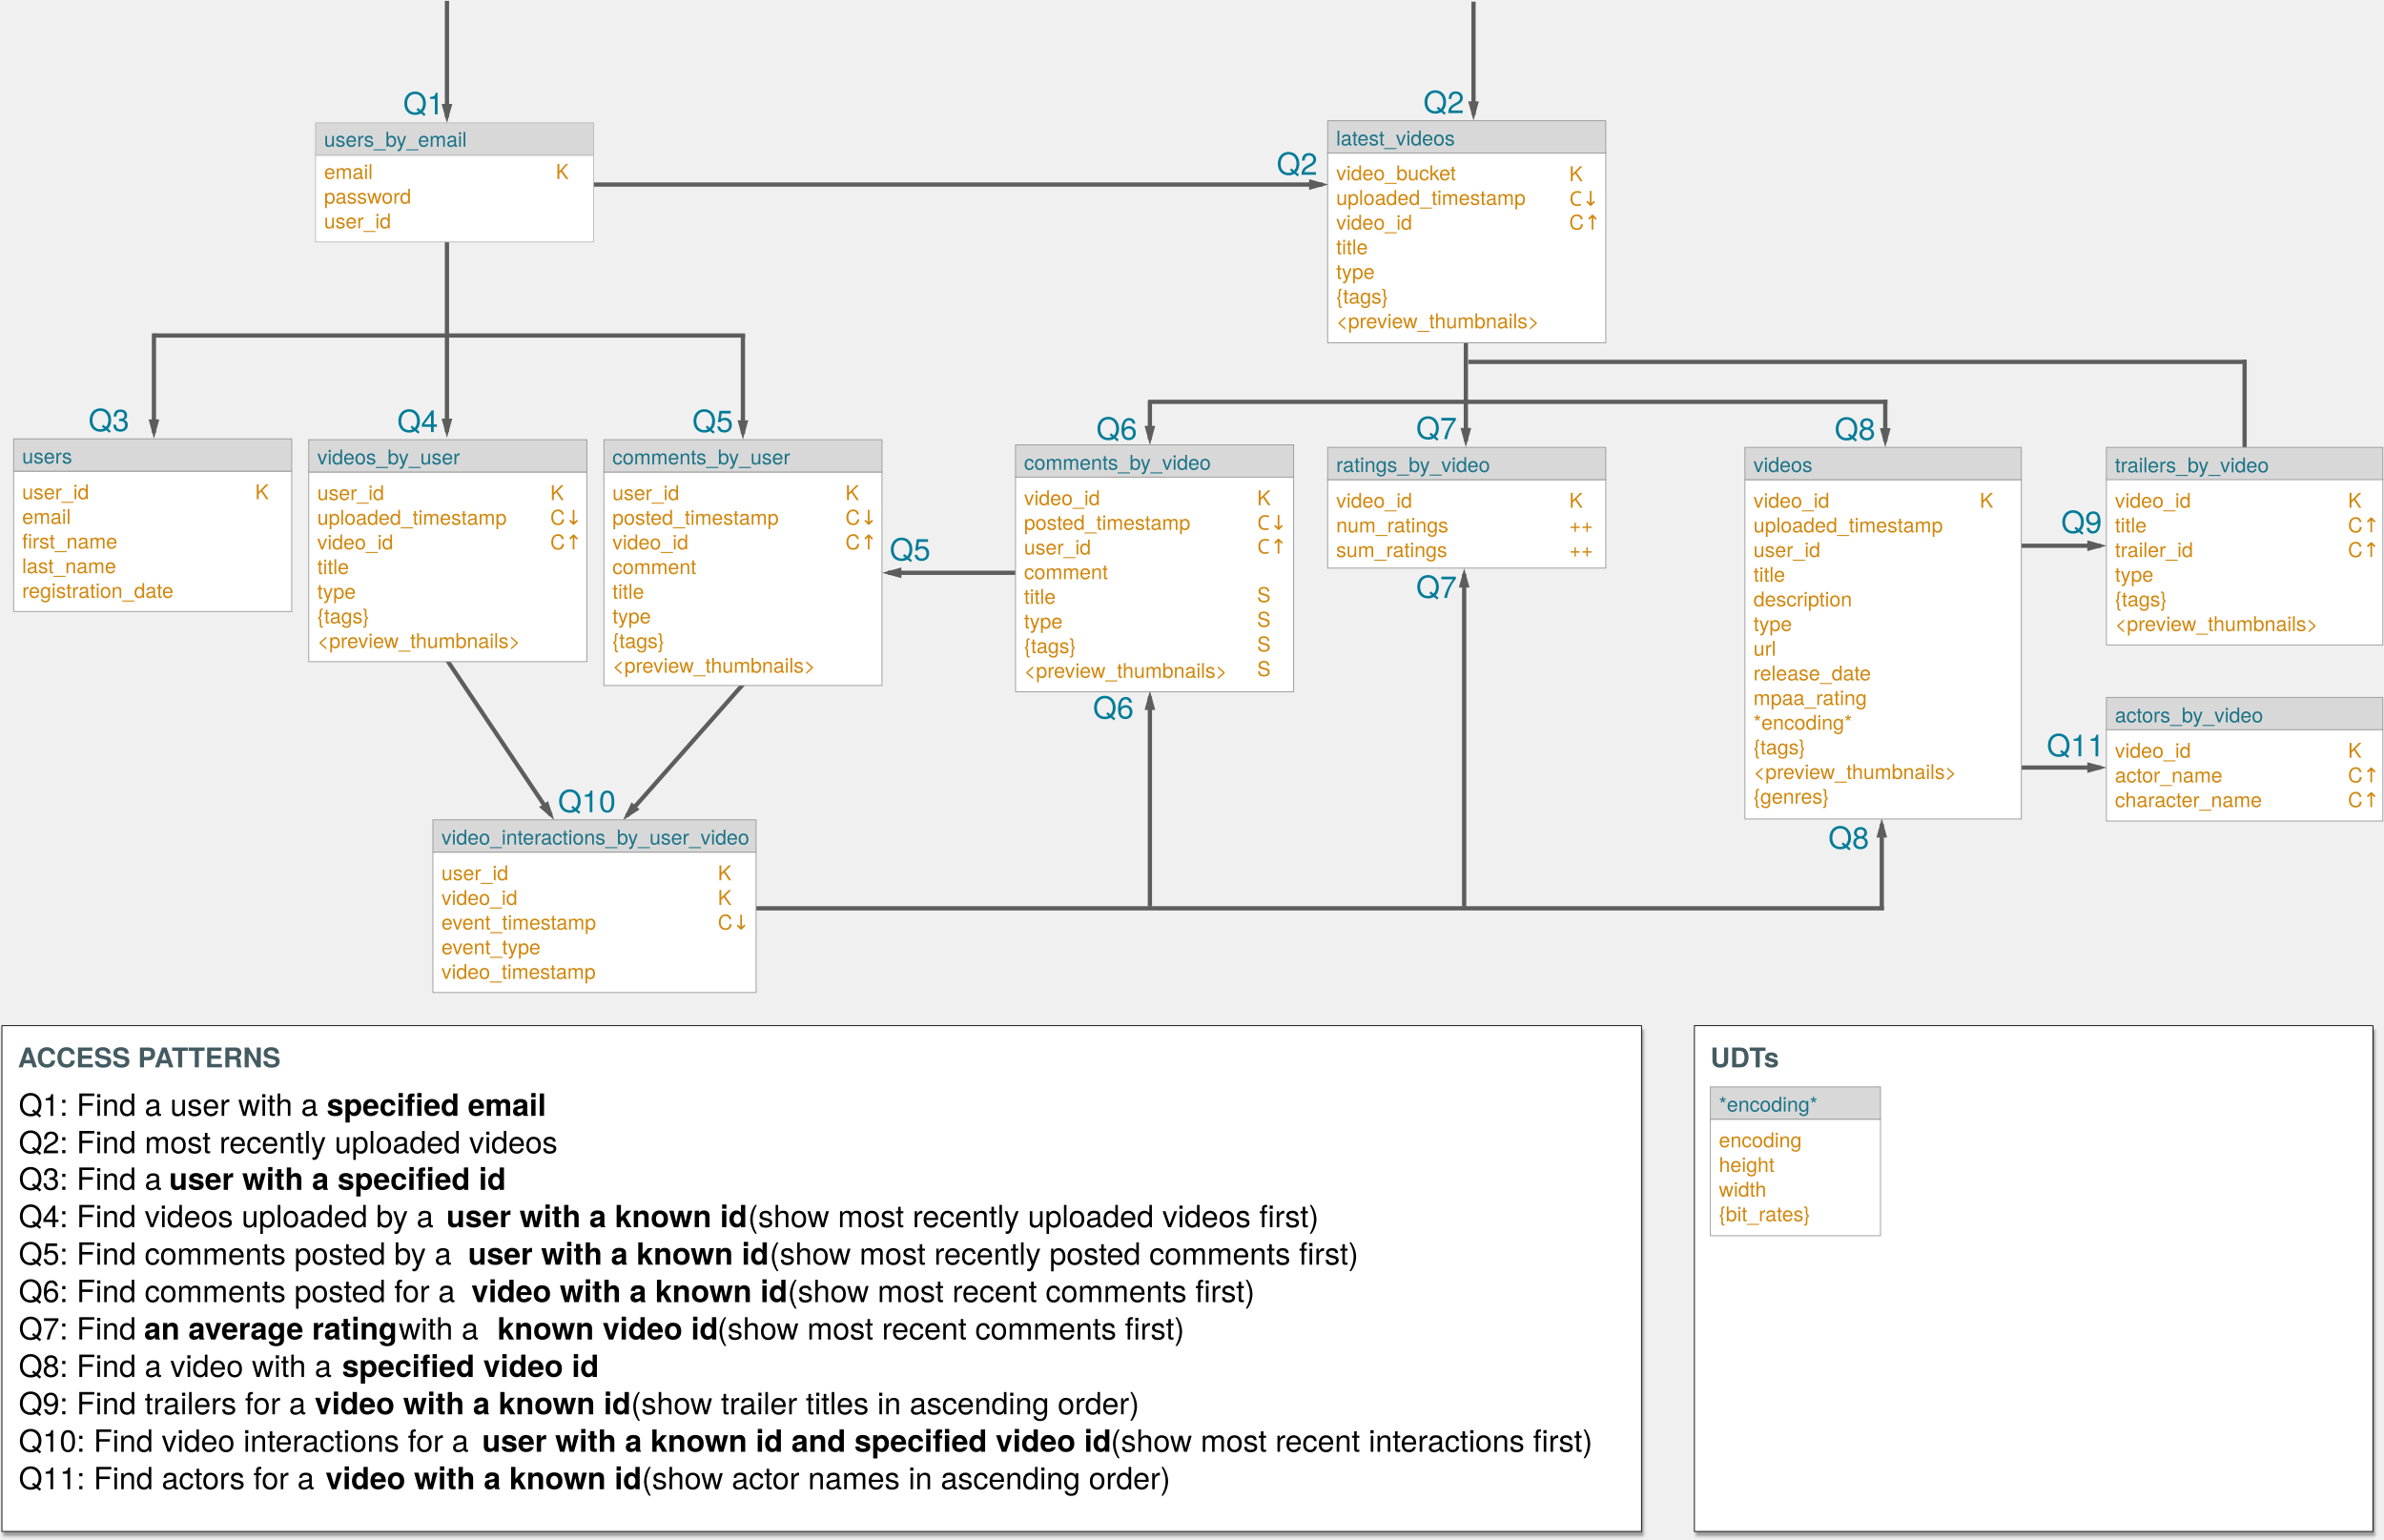
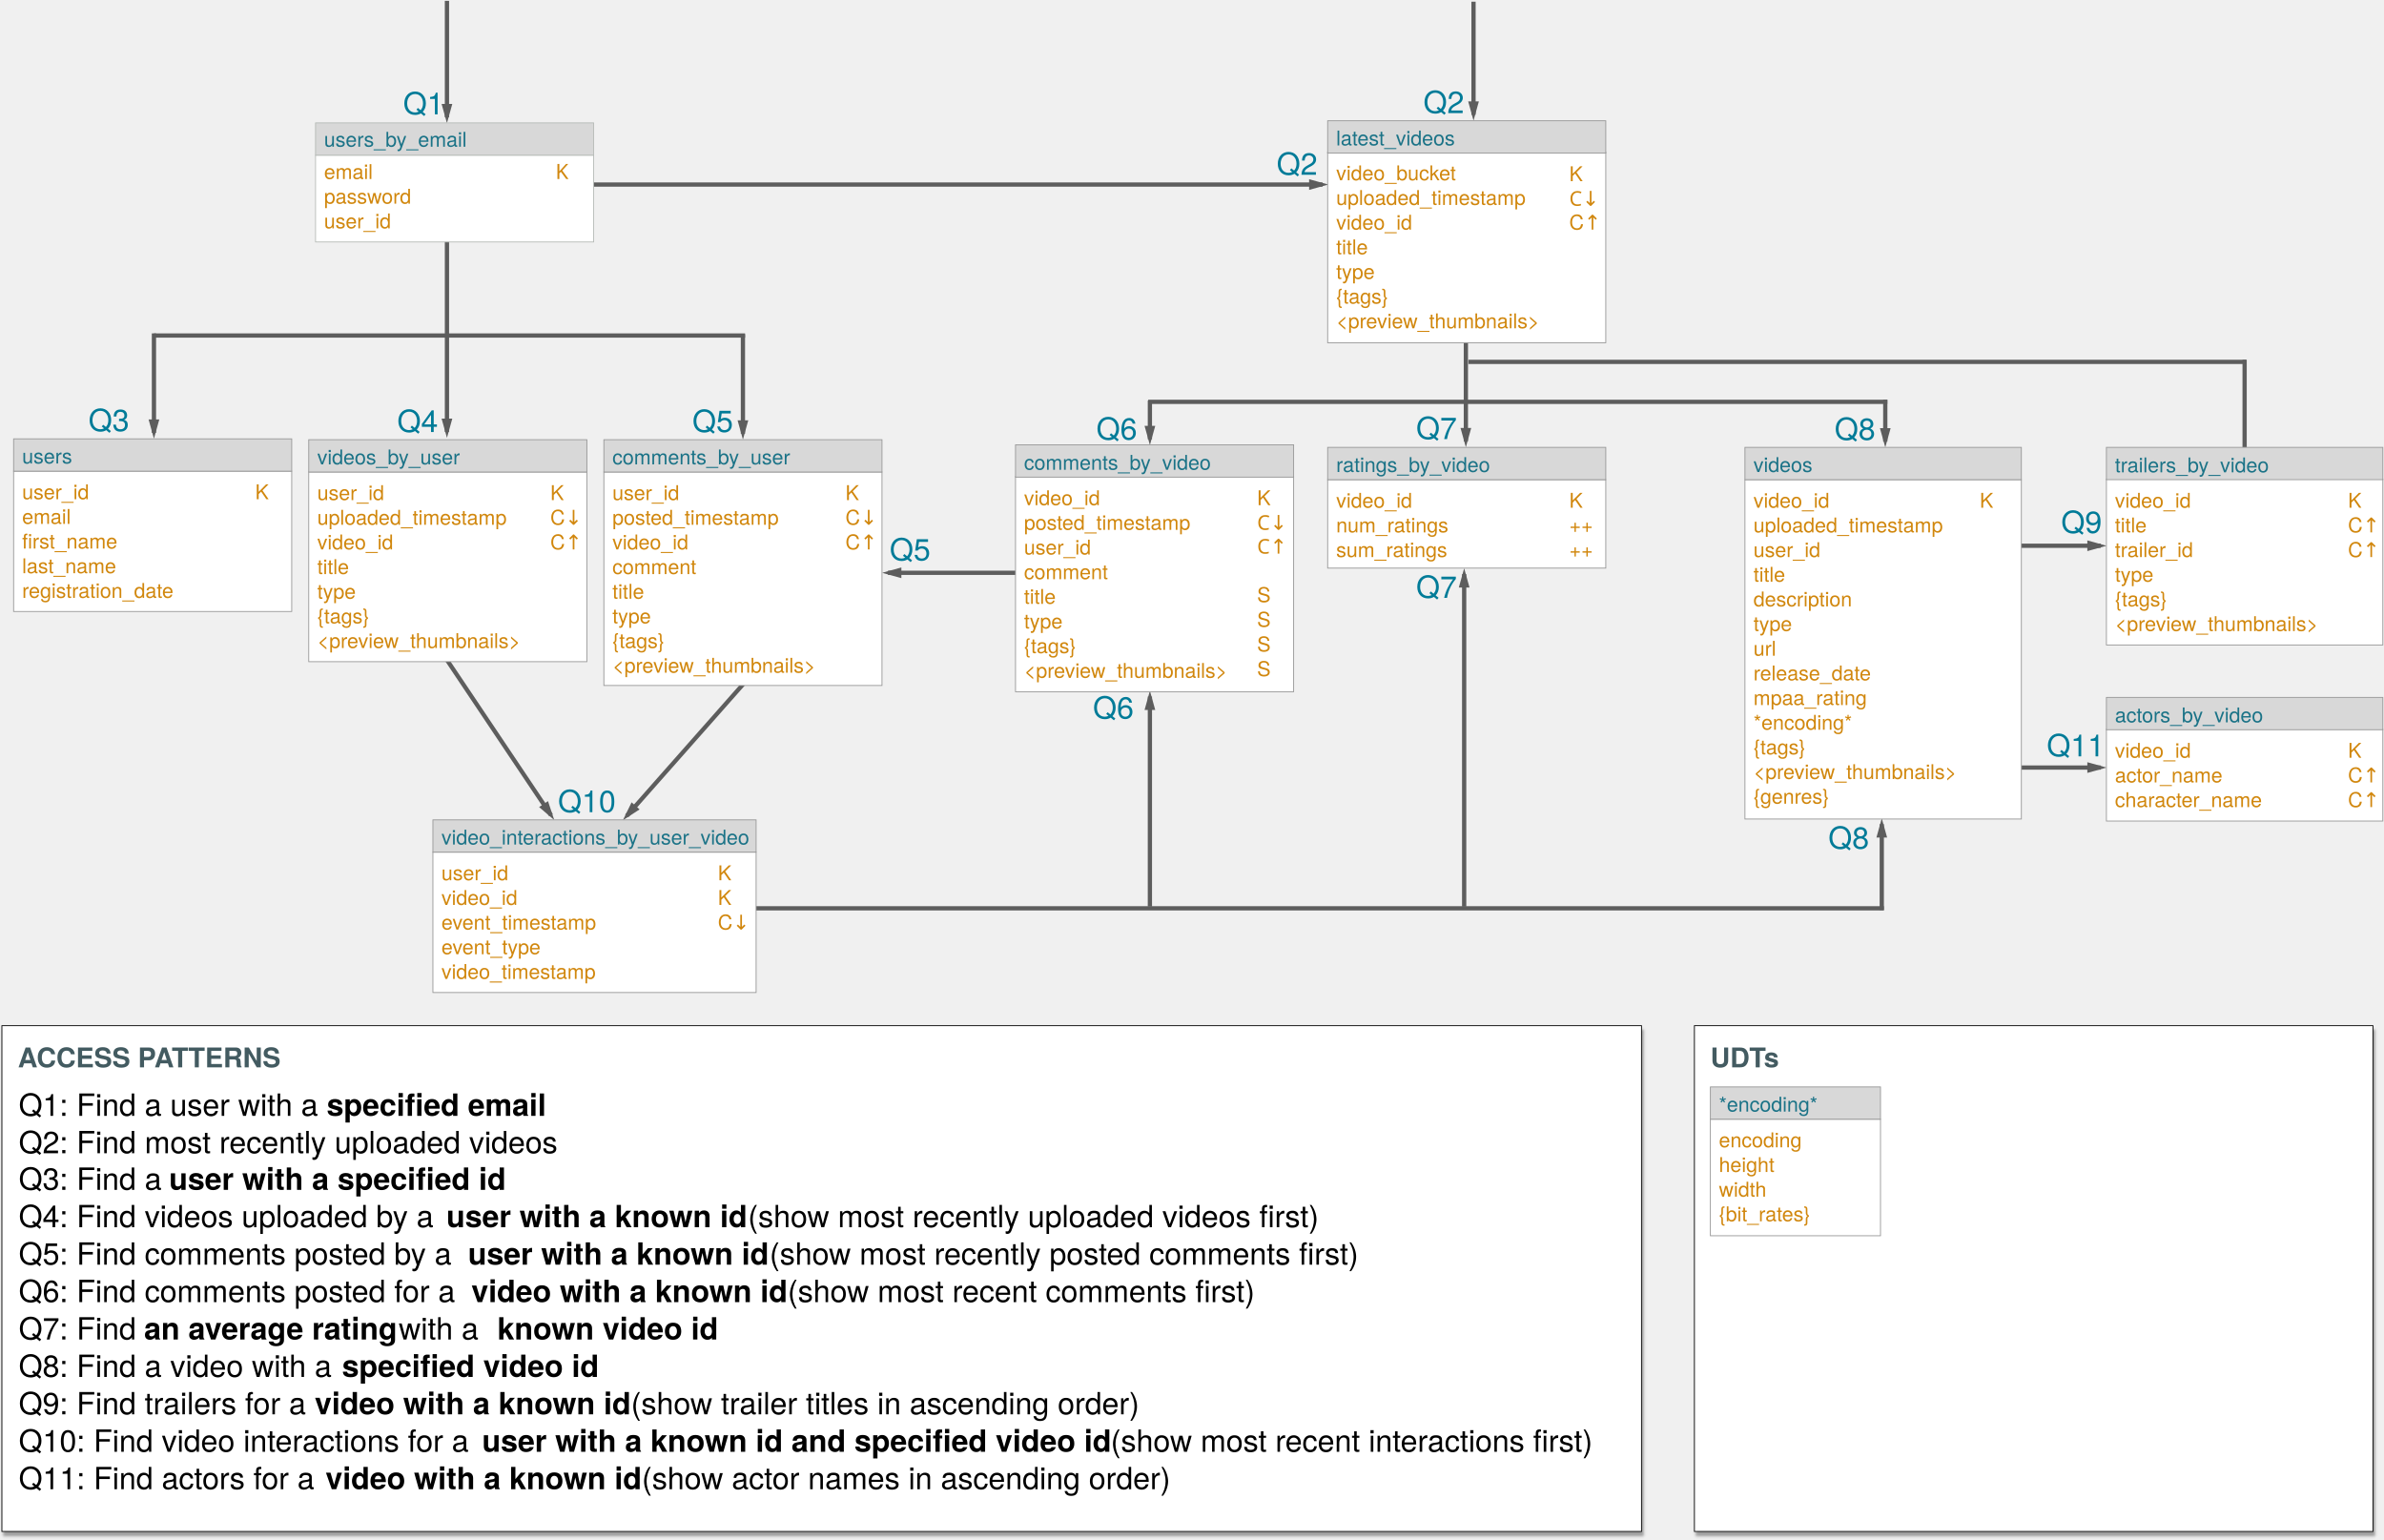
<svg xmlns="http://www.w3.org/2000/svg" width="2803px" height="1810px" viewBox="0 0 2803 1810" version="1.1">
  <defs>
    <filter x="-50%" y="-50%" width="200%" height="200%" filterUnits="objectBoundingBox" id="filter-1">
      <feOffset dx="2" dy="5" in="SourceAlpha" result="shadowOffsetOuter1" />
      <feGaussianBlur stdDeviation="2" in="shadowOffsetOuter1" result="shadowBlurOuter1" />
      <feColorMatrix values="0 0 0 0 0   0 0 0 0 0   0 0 0 0 0  0 0 0 0.35 0" in="shadowBlurOuter1" type="matrix" result="shadowMatrixOuter1" />
      <feMerge>
        <feMergeNode in="shadowMatrixOuter1" />
        <feMergeNode in="SourceGraphic" />
      </feMerge>
    </filter>
    <filter x="-50%" y="-50%" width="200%" height="200%" filterUnits="objectBoundingBox" id="filter-2">
      <feOffset dx="2" dy="5" in="SourceAlpha" result="shadowOffsetOuter1" />
      <feGaussianBlur stdDeviation="2" in="shadowOffsetOuter1" result="shadowBlurOuter1" />
      <feColorMatrix values="0 0 0 0 0   0 0 0 0 0   0 0 0 0 0  0 0 0 0.35 0" in="shadowBlurOuter1" type="matrix" result="shadowMatrixOuter1" />
      <feMerge>
        <feMergeNode in="shadowMatrixOuter1" />
        <feMergeNode in="SourceGraphic" />
      </feMerge>
    </filter>
  </defs>
  <g id="Page-1" stroke="none" stroke-width="1" fill="none" fill-rule="evenodd">
    <path d="M525.5,3.5 L525.5,135.5" id="Line" stroke="#5D5D5D" stroke-width="5" stroke-linecap="square" />
    <path id="Line-decoration-1" d="M525.5,135.5 L528.5,124.7 L522.5,124.7 L525.5,135.5 Z" stroke="#5D5D5D" stroke-width="5" stroke-linecap="square" />
    <path d="M1732.5,4.5 L1732.5,132.5" id="Line-Copy-5" stroke="#5D5D5D" stroke-width="5" stroke-linecap="square" />
    <path id="Line-Copy-5-decoration-1" d="M1732.5,132.5 L1735.5,121.7 L1729.5,121.7 L1732.5,132.5 Z" stroke="#5D5D5D" stroke-width="5" stroke-linecap="square" />
    <path d="M526.5,777.5 L646.5,956.5" id="Line-Copy-3" stroke="#5D5D5D" stroke-width="5" stroke-linecap="square" />
    <path id="Line-Copy-3-decoration-1" d="M646.5,956.5 L642.978,945.859 L637.994,949.2 L646.5,956.5 Z" stroke="#5D5D5D" stroke-width="5" stroke-linecap="square" />
    <path d="M1193.5,673.5 L1046.5,673.5" id="Line" stroke="#5D5D5D" stroke-width="5" stroke-linecap="square" />
    <path id="Line-decoration-1" d="M1046.5,673.5 L1057.3,676.5 L1057.3,670.5 L1046.5,673.5 Z" stroke="#5D5D5D" stroke-width="5" stroke-linecap="square" />
    <path d="M1723.5,403.036 L1723.5,516.5" id="Line" stroke="#5D5D5D" stroke-width="5" stroke-linecap="square" />
    <path id="Line-decoration-1" d="M1723.5,516.5 L1726.5,505.7 L1720.5,505.7 L1723.5,516.5 Z" stroke="#5D5D5D" stroke-width="5" stroke-linecap="square" />
    <path d="M2216.56,472.5 L1352.5,472.5" id="Line" stroke="#5D5D5D" stroke-width="5" stroke-linecap="square" />
    <path d="M1352,473.5 L1352,514.036" id="Line" stroke="#5D5D5D" stroke-width="5" stroke-linecap="square" />
    <path id="Line-decoration-1" d="M1352,514.036 L1355,503.236 L1349,503.236 L1352,514.036 Z" stroke="#5D5D5D" stroke-width="5" stroke-linecap="square" />
    <path d="M2216.625,472.486 L2216.625,516.694" id="Line" stroke="#5D5D5D" stroke-width="5" stroke-linecap="square" />
    <path id="Line-decoration-1" d="M2216.625,516.694 L2219.625,505.894 L2213.625,505.894 L2216.625,516.694 Z" stroke="#5D5D5D" stroke-width="5" stroke-linecap="square" />
    <path d="M1352,1063.5 L1352,821.5" id="Line" stroke="#5D5D5D" stroke-width="5" stroke-linecap="square" />
    <path id="Line-decoration-1" d="M1352,821.5 L1349,832.3 L1355,832.3 L1352,821.5 Z" stroke="#5D5D5D" stroke-width="5" stroke-linecap="square" />
    <path d="M1721.5,1063.563 L1721.5,677.5" id="Line" stroke="#5D5D5D" stroke-width="5" stroke-linecap="square" />
    <path id="Line-decoration-1" d="M1721.5,677.5 L1718.5,688.3 L1724.5,688.3 L1721.5,677.5 Z" stroke="#5D5D5D" stroke-width="5" stroke-linecap="square" />
    <path d="M2212.5,1067.5 L2212.5,971.5" id="Line" stroke="#5D5D5D" stroke-width="5" stroke-linecap="square" />
    <path id="Line-decoration-1" d="M2212.5,971.5 L2209.5,982.3 L2215.5,982.3 L2212.5,971.5 Z" stroke="#5D5D5D" stroke-width="5" stroke-linecap="square" />
    <path d="M2212.502,1068 L889,1068" id="Line" stroke="#5D5D5D" stroke-width="5" stroke-linecap="square" />
    <path d="M696.5,217 L1552.5,217" id="Line" stroke="#5D5D5D" stroke-width="5" stroke-linecap="square" />
    <path id="Line-decoration-1" d="M1552.5,217 L1541.7,214 L1541.7,220 L1552.5,217 Z" stroke="#5D5D5D" stroke-width="5" stroke-linecap="square" />
    <path d="M181,394.5 L181,506.5" id="Line" stroke="#5D5D5D" stroke-width="5" stroke-linecap="square" />
    <path id="Line-decoration-1" d="M181,506.5 L184,495.7 L178,495.7 L181,506.5 Z" stroke="#5D5D5D" stroke-width="5" stroke-linecap="square" />
    <path d="M873.5,394.5 L183.5,394.5" id="Line" stroke="#5D5D5D" stroke-width="5" stroke-linecap="square" />
    <path d="M2379.5,902.5 L2467.5,902.5" id="Line" stroke="#5D5D5D" stroke-width="5" stroke-linecap="square" />
    <path id="Line-decoration-1" d="M2467.5,902.5 L2456.7,899.5 L2456.7,905.5 L2467.5,902.5 Z" stroke="#5D5D5D" stroke-width="5" stroke-linecap="square" />
    <path d="M2378.875,641.694 L2467.5,641.694" id="Line" stroke="#5D5D5D" stroke-width="5" stroke-linecap="square" />
    <path id="Line-decoration-1" d="M2467.5,641.694 L2456.7,638.694 L2456.7,644.694 L2467.5,641.694 Z" stroke="#5D5D5D" stroke-width="5" stroke-linecap="square" />
    <path d="M873.5,395.5 L873.5,507.5" id="Line" stroke="#5D5D5D" stroke-width="5" stroke-linecap="square" />
    <path id="Line-decoration-1" d="M873.5,507.5 L876.5,496.7 L870.5,496.7 L873.5,507.5 Z" stroke="#5D5D5D" stroke-width="5" stroke-linecap="square" />
    <path d="M525.5,285.5 L525.5,505.5" id="Line" stroke="#5D5D5D" stroke-width="5" stroke-linecap="square" />
    <path id="Line-decoration-1" d="M525.5,505.5 L528.5,494.7 L522.5,494.7 L525.5,505.5 Z" stroke="#5D5D5D" stroke-width="5" stroke-linecap="square" />
    <path d="M875.5,802.5 L738.5,957.5" id="Line" stroke="#5D5D5D" stroke-width="5" stroke-linecap="square" />
    <path id="Line-decoration-1" d="M738.5,957.5 L747.9,951.395 L743.405,947.421 L738.5,957.5 Z" stroke="#5D5D5D" stroke-width="5" stroke-linecap="square" />
    <path d="M2639.125,523.5 L2639.125,425.5" id="Line" stroke="#5D5D5D" stroke-width="5" stroke-linecap="square" />
    <path d="M2638.509,425.5 L1729,425.5" id="Line" stroke="#5D5D5D" stroke-width="5" stroke-linecap="square" />
    <g id="UDT-List" transform="translate(1992, 1206)">
      <rect id="Rectangle-29" stroke="#000000" fill="#FFFFFF" filter="url(#filter-1)" x="0.233" y="0" width="797.767" height="594.694" />
      <text id="UDTs" font-family="Helvetica Neue" font-size="32" font-weight="bold" fill="#435B61">
        <tspan x="19" y="49">UDTs</tspan>
      </text>
      <g id="encoding" transform="translate(19, 72)">
        <rect id="Body" stroke="#979797" fill="#FFFFFF" x="0" y="38" width="200" height="137" />
        <rect id="Header" stroke="#979797" fill="#D8D8D8" x="0" y="0" width="200" height="38" />
        <text id="*encoding*" font-family="Helvetica Neue" font-size="24" font-weight="normal" fill="#1B7387">
          <tspan x="10" y="29">*encoding*</tspan>
        </text>
        <text fill="#D1870D" font-family="Helvetica Neue" font-size="24" font-weight="normal">
          <tspan x="10" y="71">encoding</tspan>
          <tspan x="10" y="100">height</tspan>
          <tspan x="10" y="129">width</tspan>
          <tspan x="10" y="158" fill="#D1870E">{bit_rates}</tspan>
          <tspan x="118.432" y="158" />
        </text>
      </g>
    </g>
    <g id="video_rating" transform="translate(1561, 526)">
      <rect id="Body" stroke="#979797" fill="#FFFFFF" x="0" y="38" width="327" height="104" />
      <rect id="Header" stroke="#979797" fill="#D8D8D8" x="0" y="0" width="327" height="38" />
      <text id="ratings_by_video" font-family="Helvetica Neue" font-size="24" font-weight="normal" fill="#1B7387">
        <tspan x="10" y="29">ratings_by_video</tspan>
      </text>
      <text id="video_id" fill="#D1870D" font-family="Helvetica Neue" font-size="24" font-weight="normal">
        <tspan x="10" y="71">video_id</tspan>
        <tspan x="10" y="100">num_ratings</tspan>
        <tspan x="10" y="129">sum_ratings</tspan>
      </text>
      <text id="K" fill="#D1870D" font-family="Helvetica Neue" font-size="24" font-weight="normal">
        <tspan x="284" y="71">K</tspan>
        <tspan x="284" y="100">++</tspan>
        <tspan x="284" y="129">++</tspan>
      </text>
    </g>
    <g id="comments_by_video" transform="translate(1194, 523)">
      <rect id="Body" stroke="#979797" fill="#FFFFFF" x="0" y="37.375" width="327" height="253" />
      <rect id="Header" stroke="#979797" fill="#D8D8D8" x="0" y="0" width="327" height="38" />
      <text font-family="Helvetica Neue" font-size="24" font-weight="normal" fill="#1B7387">
        <tspan x="10" y="29.375">comments_by_video</tspan>
      </text>
      <text id="video_id" fill="#D1870D" font-family="Helvetica Neue" font-size="24" font-weight="normal">
        <tspan x="10" y="71">video_id</tspan>
        <tspan x="10" y="100">posted_timestamp</tspan>
        <tspan x="10" y="129">user_id</tspan>
        <tspan x="10" y="158">comment</tspan>
        <tspan x="10" y="187">title</tspan>
        <tspan x="10" y="216">type</tspan>
        <tspan x="10" y="245">{tags}</tspan>
        <tspan x="10" y="274">&lt;preview_thumbnails&gt;</tspan>
      </text>
      <text id="K" fill="#D1870D" font-family="Helvetica Neue" font-size="24" font-weight="normal">
        <tspan x="284" y="71">K</tspan>
        <tspan x="284" y="100" font-family="Lucida Grande" fill="#D1870E">C↓</tspan>
        <tspan x="316.086" y="100" fill="#D1870E" />
        <tspan x="284" y="128" font-family="Lucida Grande" fill="#D1870E">C↑</tspan>
        <tspan x="316.086" y="128" />
        <tspan x="284" y="156" />
        <tspan x="284" y="185">S</tspan>
        <tspan x="284" y="214">S</tspan>
        <tspan x="284" y="243">S</tspan>
        <tspan x="284" y="272">S</tspan>
      </text>
    </g>
    <g id="comments_by_video-copy" transform="translate(2476.625, 820)">
      <rect id="Body" stroke="#979797" fill="#FFFFFF" x="0" y="37.375" width="325" height="108" />
      <rect id="Header" stroke="#979797" fill="#D8D8D8" x="0" y="0" width="325" height="38" />
      <text id="actors_by_video" font-family="Helvetica Neue" font-size="24" font-weight="normal" fill="#1B7387">
        <tspan x="10" y="29.375">actors_by_video</tspan>
      </text>
      <text id="video_id" fill="#D1870D" font-family="Helvetica Neue" font-size="24" font-weight="normal">
        <tspan x="10" y="71">video_id</tspan>
        <tspan x="10" y="100">actor_name</tspan>
        <tspan x="10" y="129">character_name</tspan>
      </text>
      <text id="K" fill="#D1870D" font-family="Helvetica Neue" font-size="24" font-weight="normal">
        <tspan x="284" y="71">K</tspan>
        <tspan x="284" y="100">C</tspan>
        <tspan x="301.328" y="100" font-family="Lucida Grande" fill="#D1870E">↑</tspan>
        <tspan x="284" y="129" fill="#D1870E">C</tspan>
        <tspan x="301.328" y="129" font-family="Lucida Grande" fill="#D1870E">↑</tspan>
      </text>
    </g>
    <g id="comments_by_video-copy-2" transform="translate(2476.625, 526)">
      <rect id="Body" stroke="#979797" fill="#FFFFFF" x="0" y="37.375" width="325" height="195" />
      <rect id="Header" stroke="#979797" fill="#D8D8D8" x="0" y="0" width="325" height="38" />
      <text id="trailers_by_video" font-family="Helvetica Neue" font-size="24" font-weight="normal" fill="#1B7387">
        <tspan x="10" y="29.375">trailers_by_video</tspan>
      </text>
      <text id="video_id" fill="#D1870D" font-family="Helvetica Neue" font-size="24" font-weight="normal">
        <tspan x="10" y="71">video_id</tspan>
        <tspan x="10" y="100">title</tspan>
        <tspan x="10" y="129">trailer_id</tspan>
        <tspan x="10" y="158">type</tspan>
        <tspan x="10" y="187">{tags}</tspan>
        <tspan x="10" y="216">&lt;preview_thumbnails&gt;</tspan>
      </text>
      <text id="K" fill="#D1870D" font-family="Helvetica Neue" font-size="24" font-weight="normal">
        <tspan x="284" y="71">K</tspan>
        <tspan x="284" y="100">C</tspan>
        <tspan x="301.328" y="100" font-family="Lucida Grande" fill="#D1870E">↑</tspan>
        <tspan x="316.808" y="100" />
        <tspan x="284" y="129">C</tspan>
        <tspan x="301.328" y="129" font-family="Lucida Grande" fill="#D1870E">↑</tspan>
      </text>
    </g>
    <g id="comments_by_user-copy" transform="translate(710, 517)">
      <rect id="Body" stroke="#979797" fill="#FFFFFF" x="9.09494702e-13" y="38" width="327" height="251" />
      <rect id="Header" stroke="#979797" fill="#D8D8D8" x="9.09494702e-13" y="0" width="327" height="38" />
      <text id="comments_by_user" font-family="Helvetica Neue" font-size="24" font-weight="normal" fill="#1B7387">
        <tspan x="10" y="29">comments_by_user</tspan>
      </text>
      <text id="user_id" fill="#D1870D" font-family="Helvetica Neue" font-size="24" font-weight="normal">
        <tspan x="10" y="71">user_id</tspan>
        <tspan x="10" y="100">posted_timestamp</tspan>
        <tspan x="10" y="129">video_id</tspan>
        <tspan x="10" y="158">comment</tspan>
        <tspan x="10" y="187">title</tspan>
        <tspan x="10" y="216">type</tspan>
        <tspan x="10" y="245">{tags}</tspan>
        <tspan x="10" y="274">&lt;preview_thumbnails&gt;</tspan>
      </text>
      <text id="K" fill="#D1870D" font-family="Helvetica Neue" font-size="24" font-weight="normal">
        <tspan x="284" y="71">K</tspan>
        <tspan x="284" y="100">C</tspan>
        <tspan x="301.328" y="100" font-family="Lucida Grande" fill="#D1870E">↓</tspan>
        <tspan x="284" y="129">C</tspan>
        <tspan x="301.328" y="129" font-family="Lucida Grande" fill="#D1870E">↑</tspan>
        <tspan x="316.808" y="129" fill="#D1870E" />
      </text>
    </g>
    <g id="videos_by_user" transform="translate(363, 517)">
      <rect id="Body" stroke="#979797" fill="#FFFFFF" x="0" y="38" width="327" height="223" />
      <rect id="Header" stroke="#979797" fill="#D8D8D8" x="0" y="0" width="327" height="38" />
      <text font-family="Helvetica Neue" font-size="24" font-weight="normal" fill="#1B7387">
        <tspan x="10" y="29">videos_by_user</tspan>
      </text>
      <text id="user_id" fill="#D1870D" font-family="Helvetica Neue" font-size="24" font-weight="normal">
        <tspan x="10" y="71">user_id</tspan>
        <tspan x="10" y="100">uploaded_timestamp</tspan>
        <tspan x="10" y="129">video_id</tspan>
        <tspan x="10" y="158">title</tspan>
        <tspan x="10" y="187">type</tspan>
        <tspan x="10" y="216">{tags}</tspan>
        <tspan x="10" y="245">&lt;preview_thumbnails&gt;</tspan>
      </text>
      <text id="K" fill="#D1870D" font-family="Helvetica Neue" font-size="24" font-weight="normal">
        <tspan x="284" y="71">K</tspan>
        <tspan x="284" y="100">C</tspan>
        <tspan x="301.328" y="100" font-family="Lucida Grande" fill="#D1870E">↓ </tspan>
        <tspan x="317" y="100" fill="#D1870E" />
        <tspan x="284" y="129">C</tspan>
        <tspan x="301.328" y="129" font-family="Lucida Grande" fill="#D1870E">↑</tspan>
      </text>
    </g>
    <g id="latest_videos" transform="translate(1561, 142)">
      <rect id="Body" stroke="#979797" fill="#FFFFFF" x="0" y="37" width="327" height="224" />
      <rect id="Header" stroke="#979797" fill="#D8D8D8" x="0" y="0" width="327" height="38" />
      <text font-family="Helvetica Neue" font-size="24" font-weight="normal" fill="#1B7387">
        <tspan x="10" y="29">latest_videos</tspan>
      </text>
      <text id="video_bucket" fill="#D1870D" font-family="Helvetica Neue" font-size="24" font-weight="normal">
        <tspan x="10" y="70">video_bucket</tspan>
        <tspan x="10" y="99">uploaded_timestamp</tspan>
        <tspan x="10" y="128">video_id</tspan>
        <tspan x="10" y="157">title</tspan>
        <tspan x="10" y="186">type</tspan>
        <tspan x="10" y="215">{tags}</tspan>
        <tspan x="10" y="244">&lt;preview_thumbnails&gt;</tspan>
      </text>
      <text id="K" fill="#D1870D" font-family="Helvetica Neue" font-size="24" font-weight="normal">
        <tspan x="284" y="71">K</tspan>
        <tspan x="284" y="100" font-family="Lucida Grande" fill="#D1870E">C↓</tspan>
        <tspan x="316.086" y="100" />
        <tspan x="284" y="128">C</tspan>
        <tspan x="301.328" y="128" font-family="Lucida Grande" fill="#D1870E">↑</tspan>
      </text>
    </g>
    <g id="videos" transform="translate(2051.625, 526)">
      <rect id="Body" stroke="#979797" fill="#FFFFFF" x="0" y="38" width="325" height="399" />
      <rect id="Header" stroke="#979797" fill="#D8D8D8" x="0" y="0" width="325" height="38" />
      <text font-family="Helvetica Neue" font-size="24" font-weight="normal" fill="#1B7387">
        <tspan x="10" y="29">videos</tspan>
      </text>
      <text id="video_id" fill="#D1870D" font-family="Helvetica Neue" font-size="24" font-weight="normal">
        <tspan x="10" y="71">video_id</tspan>
        <tspan x="10" y="100">uploaded_timestamp</tspan>
        <tspan x="10" y="129">user_id</tspan>
        <tspan x="10" y="158">title</tspan>
        <tspan x="10" y="187">description</tspan>
        <tspan x="10" y="216">type</tspan>
        <tspan x="10" y="245">url</tspan>
        <tspan x="10" y="274" fill="#D1870E">release_date</tspan>
        <tspan x="10" y="303" fill="#D1870E">mpaa_rating</tspan>
        <tspan x="143.368" y="303" />
        <tspan x="10" y="332">*encoding*</tspan>
        <tspan x="10" y="361">{tags}</tspan>
        <tspan x="10" y="390">&lt;preview_thumbnails&gt;</tspan>
        <tspan x="10" y="419">{genres}</tspan>
      </text>
      <text id="K" fill="#D1870D" font-family="Helvetica Neue" font-size="24" font-weight="normal">
        <tspan x="276" y="71">K</tspan>
        <tspan x="276" y="100" />
        <tspan x="276" y="129" />
        <tspan x="276" y="158" />
        <tspan x="276" y="187" />
        <tspan x="276" y="216" />
        <tspan x="276" y="245" />
        <tspan x="276" y="274" />
        <tspan x="276" y="303" />
      </text>
    </g>
    <g id="videos_interactions_by_user_video" transform="translate(509, 964)">
      <rect id="Body" stroke="#979797" fill="#FFFFFF" x="0" y="38" width="380" height="165" />
      <rect id="Header" stroke="#979797" fill="#D8D8D8" x="0" y="0" width="380" height="38" />
      <text id="video_interactions_b" font-family="Helvetica Neue" font-size="24" font-weight="normal" fill="#1B7387">
        <tspan x="10" y="29">video_interactions_by_user_video</tspan>
      </text>
      <text id="user_id" fill="#D1870D" font-family="Helvetica Neue" font-size="24" font-weight="normal">
        <tspan x="10" y="71">user_id</tspan>
        <tspan x="10" y="100">video_id</tspan>
        <tspan x="10" y="129">event_timestamp</tspan>
        <tspan x="10" y="158">event_type</tspan>
        <tspan x="10" y="187">video_timestamp</tspan>
      </text>
      <text id="K" fill="#D1870D" font-family="Helvetica Neue" font-size="24" font-weight="normal">
        <tspan x="335" y="71">K</tspan>
        <tspan x="335" y="100">K</tspan>
        <tspan x="335" y="129">C</tspan>
        <tspan x="352.328" y="129" font-family="Lucida Grande" fill="#D1870E">↓</tspan>
      </text>
    </g>
    <g id="users" transform="translate(16, 516)">
      <rect id="Body" stroke="#979797" fill="#FFFFFF" x="0" y="38" width="327" height="165" />
      <rect id="Header" stroke="#979797" fill="#D8D8D8" x="0" y="1.42108547e-14" width="327" height="38" />
      <text id="Video_event" font-family="Helvetica Neue" font-size="24" font-weight="normal" fill="#1B7387">
        <tspan x="10" y="29">users</tspan>
      </text>
      <text id="user_id" fill="#D1870D" font-family="Helvetica Neue" font-size="24" font-weight="normal">
        <tspan x="10" y="71">user_id</tspan>
        <tspan x="10" y="100">email</tspan>
        <tspan x="10" y="129">first_name</tspan>
        <tspan x="10" y="158">last_name</tspan>
        <tspan x="10" y="187">registration_date</tspan>
      </text>
      <text id="KKC" fill="#D1870D" font-family="Helvetica Neue" font-size="24" font-weight="normal">
        <tspan x="284" y="71">K</tspan>
      </text>
    </g>
    <g id="users_by_email" transform="translate(371, 144.5)">
      <rect id="Body" stroke="#B6BBB7" fill="#FFFFFF" x="0" y="38" width="327" height="102" />
      <rect id="Header" stroke="#B6BBB7" fill="#D8D8D8" x="0" y="0" width="327" height="38" />
      <text font-family="Helvetica Neue" font-size="24" font-weight="normal" fill="#1B7387">
        <tspan x="10" y="28">users_by_email</tspan>
      </text>
      <text id="email" fill="#D1870D" font-family="Helvetica Neue" font-size="24" font-weight="normal">
        <tspan x="10" y="66">email</tspan>
        <tspan x="10" y="95">password</tspan>
        <tspan x="10" y="124">user_id</tspan>
      </text>
      <text id="K" fill="#D1870D" font-family="Gill Sans" font-size="24.857" font-weight="normal">
        <tspan x="282" y="66">K</tspan>
      </text>
    </g>
    <text id="Q3" font-family="Helvetica Neue" font-size="36" font-weight="420" fill="#007B98">
      <tspan x="104" y="507">Q3</tspan>
    </text>
    <text id="Q1" font-family="Helvetica Neue" font-size="36" font-weight="420" fill="#007B98">
      <tspan x="474" y="134.5">Q1</tspan>
    </text>
    <text id="Q2" font-family="Helvetica Neue" font-size="36" font-weight="420" fill="#007B98">
      <tspan x="1501" y="205.5">Q2</tspan>
    </text>
    <text id="Q2-Copy" font-family="Helvetica Neue" font-size="36" font-weight="420" fill="#007B98">
      <tspan x="1673.5" y="133">Q2</tspan>
    </text>
    <text id="Q5" font-family="Helvetica Neue" font-size="36" font-weight="420" fill="#007B98">
      <tspan x="814" y="508">Q5</tspan>
    </text>
    <text id="Q5" font-family="Helvetica Neue" font-size="36" font-weight="420" fill="#007B98">
      <tspan x="1046" y="659">Q5</tspan>
    </text>
    <text id="Q6" font-family="Helvetica Neue" font-size="36" font-weight="420" fill="#007B98">
      <tspan x="1289" y="517">Q6</tspan>
    </text>
    <text id="Q7" font-family="Helvetica Neue" font-size="36" font-weight="420" fill="#007B98">
      <tspan x="1665" y="516.306">Q7</tspan>
    </text>
    <text id="Q8" font-family="Helvetica Neue" font-size="36" font-weight="420" fill="#007B98">
      <tspan x="2157" y="517.306">Q8</tspan>
    </text>
    <text id="Q11" font-family="Helvetica Neue" font-size="36" font-weight="420" fill="#007B98">
      <tspan x="2406.5" y="889.306">Q11</tspan>
    </text>
    <text id="Q9" font-family="Helvetica Neue" font-size="36" font-weight="420" fill="#007B98">
      <tspan x="2423.375" y="626.806">Q9</tspan>
    </text>
    <text id="Q8" font-family="Helvetica Neue" font-size="36" font-weight="420" fill="#007B98">
      <tspan x="2149.625" y="998">Q8</tspan>
    </text>
    <text id="Q7" font-family="Helvetica Neue" font-size="36" font-weight="420" fill="#007B98">
      <tspan x="1665" y="703">Q7</tspan>
    </text>
    <text id="Q4" font-family="Helvetica Neue" font-size="36" font-weight="420" fill="#007B98">
      <tspan x="467" y="508">Q4</tspan>
    </text>
    <text id="Q10" font-family="Helvetica Neue" font-size="36" font-weight="420" fill="#007B98">
      <tspan x="656" y="955">Q10</tspan>
    </text>
    <text id="Q6" font-family="Helvetica Neue" font-size="36" font-weight="420" fill="#007B98">
      <tspan x="1285" y="845">Q6</tspan>
    </text>
    <g id="Access-Patterns" transform="translate(2, 1206)">
      <rect id="Rectangle-29" stroke="#000000" fill="#FFFFFF" filter="url(#filter-2)" x="0.233" y="0" width="1927.767" height="594.694" />
      <text id="Q1:-Find-a-user-with" font-family="Helvetica Neue" font-size="36" font-weight="normal" fill="#000000">
        <tspan x="20" y="106">Q1: Find a user with a </tspan>
        <tspan x="382.088" y="106" font-weight="bold">specified email</tspan>
        <tspan x="20" y="150">Q2: Find most recently uploaded videos</tspan>
        <tspan x="20" y="193">Q3: Find a </tspan>
        <tspan x="196.76" y="193" font-weight="bold">user with a specified id</tspan>
        <tspan x="593.3" y="193" />
        <tspan x="20" y="237">Q4: Find videos uploaded by a </tspan>
        <tspan x="522.848" y="237" font-weight="bold">user with a known id</tspan>
        <tspan x="877.448" y="237"> (show most recently uploaded videos first)</tspan>
        <tspan x="20" y="281">Q5: Find comments posted by a </tspan>
        <tspan x="548.264" y="281" font-weight="bold">user with a known id</tspan>
        <tspan x="902.864" y="281"> (show most recently posted comments first)</tspan>
        <tspan x="20" y="325">Q6: Find comments posted for a </tspan>
        <tspan x="552.224" y="325" font-weight="bold">video with a known id</tspan>
        <tspan x="924.14" y="325"> (show most recent comments first)</tspan>
        <tspan x="20" y="369">Q7: Find </tspan>
        <tspan x="167.42" y="369" font-weight="bold">an average rating</tspan>
        <tspan x="466.796" y="369"> with a </tspan>
        <tspan x="582.788" y="369" font-weight="bold">known video id</tspan>
-         <tspan x="841.412" y="369"> (show most recent comments first)</tspan>
+         <tspan x="841.412" y="369" />
        <tspan x="20" y="413">Q8: Find a video with a </tspan>
        <tspan x="400.088" y="413" font-weight="bold">specified video id</tspan>
        <tspan x="700.652" y="413" />
        <tspan x="20" y="457">Q9: Find trailers for a </tspan>
        <tspan x="368.048" y="457" font-weight="bold">video with a known id</tspan>
        <tspan x="739.964" y="457"> (show trailer titles in ascending order)</tspan>
        <tspan x="20" y="501">Q10: Find video interactions for a </tspan>
        <tspan x="564.788" y="501" font-weight="bold">user with a known id and specified video id</tspan>
        <tspan x="1303.976" y="501"> (show most recent interactions first)</tspan>
        <tspan x="20" y="545">Q11: Find actors for a </tspan>
        <tspan x="380.756" y="545" font-weight="bold">video with a known id</tspan>
        <tspan x="752.672" y="545"> (show actor names in ascending order)</tspan>
      </text>
      <text id="ACCESS-PATTERNS" font-family="Helvetica Neue" font-size="32" font-weight="bold" fill="#435B61">
        <tspan x="19" y="49">ACCESS PATTERNS</tspan>
      </text>
    </g>
  </g>
</svg>
